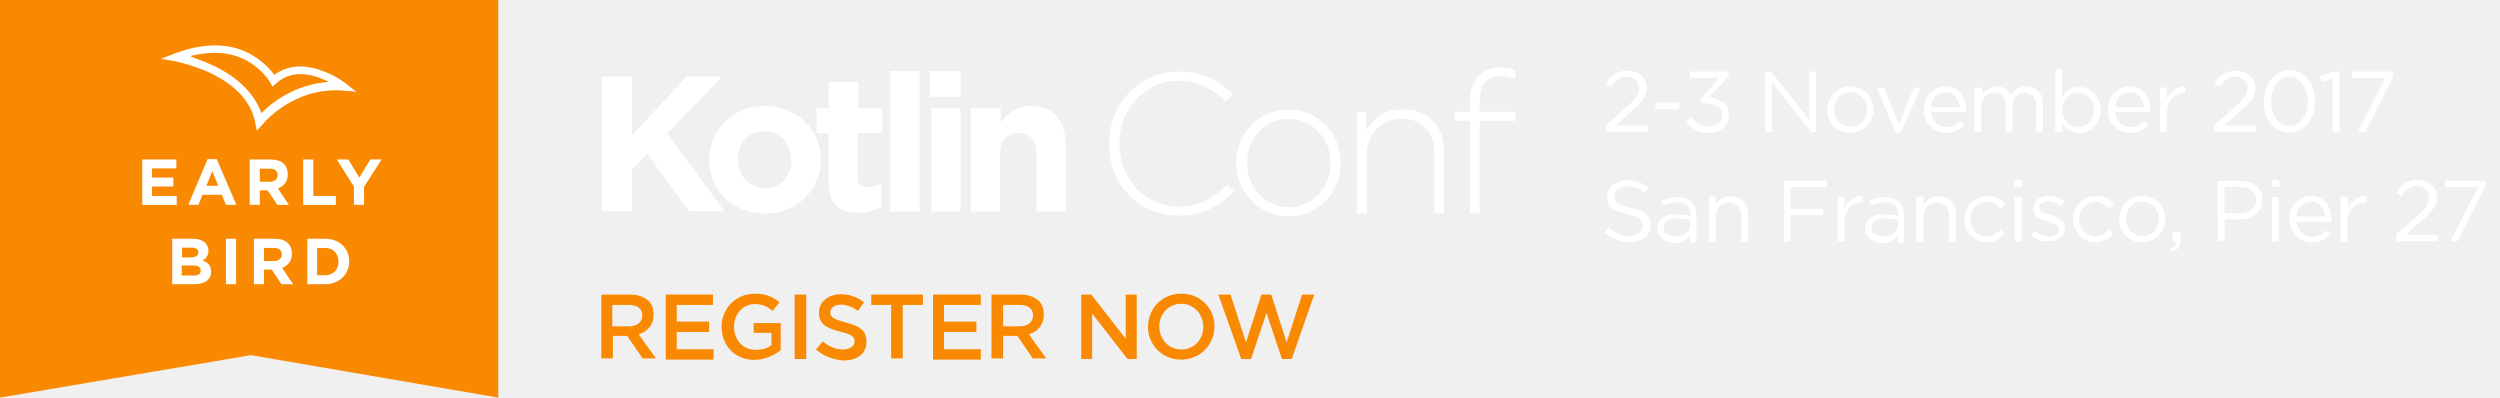
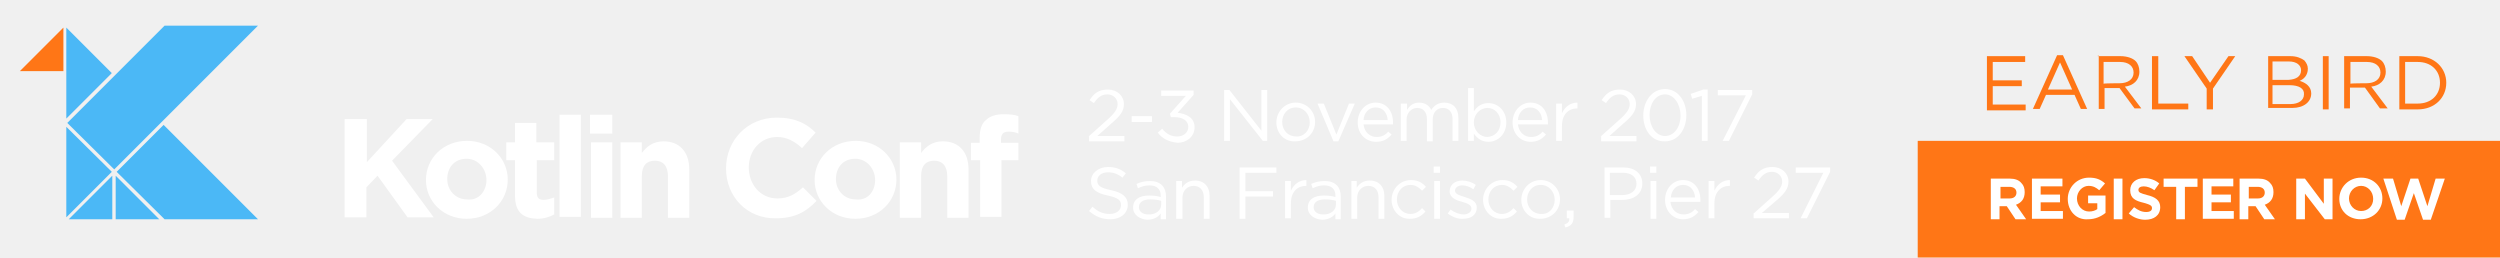
- <svg xmlns="http://www.w3.org/2000/svg" version="1.1" id="Layer_1" x="0px" y="0px" viewBox="0 229.4 841.9 133.9" enable-background="new 0 229.4 841.9 133.9" xml:space="preserve">
+ <svg xmlns="http://www.w3.org/2000/svg" version="1.1" id="Layer_1" x="0px" y="0px" viewBox="0 0 516.5 53.2" enable-background="new 0 0 516.5 53.2" xml:space="preserve">
  <g>
-     <polygon fill="#FFFFFF" points="202.7,255.2 212.8,255.2 212.8,275 231.2,255.2 243.2,255.2 224.6,274.4 244,300.5 232,300.5    218,281.2 212.8,286.6 212.8,300.5 202.7,300.5  " />
-     <path fill="#FFFFFF" d="M238.8,283.3L238.8,283.3c0-10.1,7.9-18.2,18.8-18.2c10.7,0,18.8,7.9,18.8,18v0.2c0,9.9-7.9,18-18.8,18   C246.7,301.3,238.8,293.4,238.8,283.3 M266.5,283.3L266.5,283.3c0-5.2-3.7-9.7-9.1-9.7c-5.6,0-8.9,4.3-8.9,9.5v0.2   c0,5,3.7,9.5,9.1,9.5C263.2,292.8,266.5,288.5,266.5,283.3" />
-     <path fill="#FFFFFF" d="M279.1,290.7v-16.5H275v-8.3h4.1v-8.9h9.9v8.9h8.1v8.3h-8.3v14.9c0,2.3,1,3.3,3.1,3.3   c1.7,0,3.5-0.4,4.8-1.2v7.9c-2.1,1.2-4.5,1.9-7.8,1.9C283.1,301.1,279.1,298.6,279.1,290.7" />
-     <rect x="299.8" y="253.3" fill="#FFFFFF" width="9.9" height="47.3" />
-     <path fill="#FFFFFF" d="M313.2,253.3h10.3v8.7h-10.3V253.3z M313.6,265.9h9.9v34.7h-9.9V265.9z" />
-     <path fill="#FFFFFF" d="M327.1,265.9h9.9v4.8c2.3-2.9,5.2-5.6,10.1-5.6c7.4,0,11.8,4.8,11.8,13v22.5H349v-19.4c0-4.7-2.1-7-6-7   c-3.7,0-6.2,2.3-6.2,7v19.4h-9.9v-34.7H327.1z" />
+     <path fill="#FF7616" d="M410.4,11.6h8v1.2h-6.7v3.8h6v1.2h-6v3.8h6.8v1.2h-8V11.6H410.4z" />
+     <path fill="#FF7616" d="M425,11.4h1.2l5,11.1h-1.3l-1.3-2.9h-5.9l-1.3,2.9H420L425,11.4z M428.1,18.5l-2.5-5.6l-2.5,5.6H428.1z" />
+     <path fill="#FF7616" d="M433.4,11.6h4.7c1.3,0,2.5,0.4,3.1,1c0.5,0.5,0.8,1.3,0.8,2.2l0,0c0,1.8-1.3,2.9-3,3.1l3.4,4.5h-1.4   l-3.1-4.2h-3.1v4.3h-1.2v-11H433.4z M437.9,17.2c1.7,0,2.9-0.8,2.9-2.2l0,0c0-1.3-1-2.2-2.8-2.2h-3.4v4.5   C434.7,17.2,437.9,17.2,437.9,17.2z" />
+     <path fill="#FF7616" d="M444.7,11.6h1.2v9.8h6.2v1.2h-7.5v-11H444.7z" />
+     <path fill="#FF7616" d="M455.9,18.3l-4.6-6.7h1.6l3.7,5.5l3.8-5.5h1.4l-4.6,6.7v4.3h-1.3V18.3z" />
+     <path fill="#FF7616" d="M468.5,11.6h4.7c1.3,0,2.2,0.4,2.9,0.9c0.4,0.5,0.7,1,0.7,1.7l0,0c0,1.4-0.9,2.2-1.7,2.5   c1.3,0.4,2.4,1.2,2.4,2.6l0,0c0,1.8-1.6,3-3.9,3h-5V11.6z M475.4,14.5c0-1-0.9-1.8-2.5-1.8h-3.4v3.8h3.3   C474.4,16.4,475.4,15.8,475.4,14.5L475.4,14.5z M473,17.6h-3.5v3.9h3.7c1.7,0,2.8-0.8,2.8-2l0,0C476.1,18.3,475,17.6,473,17.6z" />
+     <path fill="#FF7616" d="M479.9,11.6h1.2v11h-1.2V11.6z" />
+     <path fill="#FF7616" d="M484.3,11.6h4.7c1.3,0,2.5,0.4,3.1,1c0.5,0.5,0.8,1.3,0.8,2.2l0,0c0,1.8-1.3,2.9-3,3.1l3.4,4.5h-1.6   l-3.1-4.3h-3.1v4.3h-1.2V11.6L484.3,11.6z M488.9,17.2c1.7,0,2.9-0.8,2.9-2.2l0,0c0-1.3-1-2.2-2.8-2.2h-3.4v4.5   C485.6,17.2,488.9,17.2,488.9,17.2z" />
+     <path fill="#FF7616" d="M495.7,11.6h3.8c3.4,0,5.9,2.4,5.9,5.5l0,0c0,3.1-2.4,5.5-5.9,5.5h-3.8V11.6z M496.9,12.8v8.6h2.6   c2.8,0,4.6-1.8,4.6-4.3l0,0c0-2.5-1.8-4.3-4.6-4.3C499.5,12.8,496.9,12.8,496.9,12.8z" />
+   </g>
+   <g>
    <g>
-       <path fill="#FFFFFF" d="M373.5,277.9L373.5,277.9c0-13.4,9.9-24.4,23.5-24.4c8.3,0,13.4,3.1,18.2,7.6l-2.5,2.5    c-4.1-3.9-8.7-7-15.9-7c-11.2,0-19.8,9.3-19.8,21.1v0.2c0,11.8,8.7,21.1,20,21.1c6.8,0,11.4-2.7,16.3-7.4l2.3,2.3    c-5,4.8-10.3,8.1-18.6,8.1C383.3,302.1,373.5,291.4,373.5,277.9z" />
-       <path fill="#FFFFFF" d="M416.3,284.3L416.3,284.3c0-9.7,7.4-18,17.6-18c10.1,0,17.6,8.1,17.6,17.8v0.2c0,9.7-7.4,18-17.6,18    C423.9,302.1,416.3,294,416.3,284.3z M448.1,284.3L448.1,284.3c0-8.3-6.2-14.9-14.1-14.9c-8.1,0-14,6.6-14,14.7v0.2    c0,8.3,6.2,14.9,14.1,14.9C442.3,299,448.1,292.4,448.1,284.3z" />
-       <path fill="#FFFFFF" d="M456.8,267h3.3v6.4c2.3-4.1,6.2-7.2,12.4-7.2c8.7,0,13.8,6,13.8,14.1v20.9H483V281c0-7-3.9-11.6-10.9-11.6    c-6.8,0-11.8,5-11.8,12.2v19.8H457V267H456.8z" />
-       <path fill="#FFFFFF" d="M495,270.1h-5V267h5v-3.3c0-3.9,1.2-7,3.1-8.9c1.7-1.7,4.3-2.7,7.2-2.7c2.1,0,3.5,0.2,5,0.8v3.1    c-1.9-0.6-3.3-1-5-1c-4.7,0-7,2.9-7,8.7v3.3h12v3.1h-12v31.2H495L495,270.1L495,270.1z" />
+       <path fill="#FFFFFF" d="M71.3,24.6h4.5v8.9l8.2-8.9h5.4l-8.4,8.6l8.6,11.7h-5.4L78,36.3l-2.3,2.4v6.2h-4.5V24.6H71.3z" />
+       <path fill="#FFFFFF" d="M88,37.2L88,37.2c0-4.5,3.6-8.1,8.5-8.1c4.8,0,8.4,3.6,8.4,8l0,0c0,4.5-3.6,8.1-8.5,8.1    C91.6,45.2,88,41.6,88,37.2z M100.5,37.2L100.5,37.2c0-2.3-1.7-4.4-4.1-4.4c-2.6,0-4,1.9-4,4.2l0,0c0,2.3,1.7,4.2,4.1,4.2    C98.9,41.5,100.5,39.5,100.5,37.2z" />
+       <path fill="#FFFFFF" d="M106.4,40.4v-7.3h-1.8v-3.7h1.8v-4h4.4v4h3.7v3.7h-3.6v6.7c0,1,0.4,1.5,1.4,1.5c0.8,0,1.5-0.3,2.2-0.5v3.5    c-0.9,0.5-2.1,0.9-3.5,0.9C108.2,45.1,106.4,44,106.4,40.4z" />
+       <path fill="#FFFFFF" d="M115.6,23.7h4.4v21.1h-4.4V23.7z" />
+       <path fill="#FFFFFF" d="M121.9,23.7h4.6v3.9h-4.6V23.7z M122.1,29.4h4.4v15.6h-4.4V29.4z" />
+       <path fill="#FFFFFF" d="M128.2,29.4h4.4v2.2c1-1.3,2.3-2.4,4.5-2.4c3.3,0,5.3,2.2,5.3,5.8v10H138v-8.6c0-2.1-1-3.2-2.7-3.2    s-2.7,1-2.7,3.2v8.6h-4.4V29.4z" />
+       <path fill="#FFFFFF" d="M150,34.8L150,34.8c0-5.8,4.4-10.5,10.5-10.5c3.9,0,6.2,1.3,8,3.1l-2.8,3.2c-1.5-1.4-3.2-2.3-5.1-2.3    c-3.5,0-5.9,2.8-5.9,6.3l0,0c0,3.5,2.4,6.4,5.9,6.4c2.3,0,3.7-0.9,5.3-2.3l2.8,2.8c-2.1,2.2-4.4,3.6-8.4,3.6    C154.3,45.2,150,40.6,150,34.8z" />
+       <path fill="#FFFFFF" d="M168.3,37.2L168.3,37.2c0-4.5,3.6-8.1,8.5-8.1c4.8,0,8.4,3.6,8.4,8l0,0c0,4.5-3.6,8.1-8.5,8.1    C171.9,45.2,168.3,41.6,168.3,37.2z M180.8,37.2L180.8,37.2c0-2.3-1.7-4.4-4.1-4.4c-2.6,0-4,1.9-4,4.2l0,0c0,2.3,1.7,4.2,4.1,4.2    C179.3,41.5,180.8,39.5,180.8,37.2z" />
+       <path fill="#FFFFFF" d="M185.9,29.4h4.4v2.2c1-1.3,2.3-2.4,4.5-2.4c3.3,0,5.3,2.2,5.3,5.8v10h-4.4v-8.6c0-2.1-1-3.2-2.7-3.2    c-1.7,0-2.7,1-2.7,3.2v8.6h-4.4V29.4z" />
+       <path fill="#FFFFFF" d="M202.5,33.1h-1.9v-3.6h1.8v-1c0-1.7,0.4-3,1.3-3.7c0.8-0.8,2.1-1.2,3.6-1.2c1.4,0,2.3,0.1,3.1,0.4v3.6    c-0.6-0.3-1.3-0.4-2.1-0.4c-1,0-1.5,0.5-1.5,1.7v0.6h3.6v3.6h-3.5v11.7h-4.4V33.1z" />
    </g>
  </g>
  <g>
-     <path fill="#FFFFFF" d="M540.3,272.1l7.4-6.6c3.1-2.7,4.3-4.5,4.3-6.4c0-2.3-1.9-3.9-4.1-3.9c-2.3,0-3.9,1.2-5.4,3.5l-1.7-1.2   c1.7-2.7,3.7-4.3,7.4-4.3s6.4,2.5,6.4,5.8l0,0c0,2.9-1.6,4.8-5.2,7.9l-5.4,4.8h10.9v2.1h-14.1v-1.9H540.3z" />
-     <path fill="#FFFFFF" d="M557.4,263.9h8.1v2.3h-8.1V263.9z" />
-     <path fill="#FFFFFF" d="M567.8,270.5l1.7-1.6c1.6,1.9,3.5,3.1,6,3.1c2.5,0,4.5-1.6,4.5-3.9l0,0c0-2.5-2.3-3.9-5.6-3.9h-1.4   l-0.4-1.4l6.4-7.2h-9.9v-2.1h13v1.7l-6.6,7c3.5,0.4,6.8,1.9,6.8,5.8l0,0c0,3.7-3.1,6.2-6.8,6.2   C572.1,274.2,569.6,272.6,567.8,270.5z" />
-     <path fill="#FFFFFF" d="M594.4,253.5h2.1l12.8,16.3v-16.3h2.3v20.3h-1.7l-13.2-16.7v16.7h-2.3L594.4,253.5L594.4,253.5z" />
-     <path fill="#FFFFFF" d="M615.3,266.4L615.3,266.4c0-4.3,3.3-7.9,7.8-7.9c4.5,0,7.8,3.5,7.8,7.8l0,0c0,4.3-3.3,7.8-7.9,7.8   C618.6,274.2,615.3,270.7,615.3,266.4z M628.7,266.4L628.7,266.4c0-3.3-2.3-6-5.6-6s-5.4,2.7-5.4,5.8l0,0c0,3.3,2.3,5.8,5.6,5.8   C626.4,272.3,628.7,269.5,628.7,266.4z" />
-     <path fill="#FFFFFF" d="M632,258.9h2.5l5,12.4l5-12.4h2.3l-6.6,15.1h-1.9L632,258.9z" />
-     <path fill="#FFFFFF" d="M647.9,266.4L647.9,266.4c0-4.5,3.1-7.9,7.2-7.9c4.5,0,7,3.5,7,7.9c0,0.4,0,0.4,0,0.8h-11.8   c0.4,3.3,2.7,5,5.2,5c2.1,0,3.5-0.8,4.7-2.1l1.4,1.2c-1.6,1.7-3.3,2.9-6.2,2.9C651.4,274.2,647.9,271.1,647.9,266.4z M659.9,265.5   c-0.2-2.7-1.7-5-4.8-5c-2.7,0-4.7,2.1-4.8,5H659.9z" />
-     <path fill="#FFFFFF" d="M665.3,258.9h2.3v2.5c1-1.6,2.3-2.9,4.8-2.9c2.5,0,4.1,1.4,4.8,2.9c1.2-1.7,2.7-2.9,5.2-2.9   c3.5,0,5.6,2.3,5.6,6v9.3h-2.3v-8.7c0-2.9-1.6-4.5-3.9-4.5s-4.1,1.7-4.1,4.7v8.7h-2.3v-8.9c0-2.9-1.6-4.5-3.9-4.5s-4.3,1.9-4.3,4.7   v8.5h-2.3v-14.9H665.3z" />
-     <path fill="#FFFFFF" d="M694.4,270.9v2.9h-2.3v-21.1h2.3v9.3c1.2-1.7,2.9-3.3,5.8-3.3c3.7,0,7.2,2.9,7.2,7.8l0,0   c0,4.8-3.5,7.8-7.2,7.8C697.5,274.2,695.6,272.6,694.4,270.9z M705.1,266.4L705.1,266.4c0-3.7-2.5-5.8-5.2-5.8s-5.4,2.3-5.4,5.8   l0,0c0,3.5,2.7,5.8,5.4,5.8C702.7,272.3,705.1,270.1,705.1,266.4z" />
-     <path fill="#FFFFFF" d="M709.9,266.4L709.9,266.4c0-4.5,3.1-7.9,7.2-7.9c4.5,0,7,3.5,7,7.9c0,0.4,0,0.4,0,0.8h-11.8   c0.4,3.3,2.7,5,5.2,5c2.1,0,3.5-0.8,4.7-2.1l1.4,1.2c-1.6,1.7-3.3,2.9-6.2,2.9C713.2,274.2,709.9,271.1,709.9,266.4z M721.9,265.5   c-0.2-2.7-1.7-5-4.8-5c-2.7,0-4.7,2.1-4.8,5H721.9z" />
-     <path fill="#FFFFFF" d="M727.4,258.9h2.3v3.9c1.2-2.5,3.3-4.3,6.2-4.3v2.3h-0.2c-3.3,0-6,2.3-6,7v6h-2.3V258.9z" />
-     <path fill="#FFFFFF" d="M745.2,272.1l7.4-6.6c3.1-2.7,4.3-4.5,4.3-6.4c0-2.3-1.9-3.9-4.1-3.9c-2.3,0-3.9,1.2-5.4,3.5l-1.7-1.2   c1.7-2.7,3.7-4.3,7.4-4.3s6.4,2.5,6.4,5.8l0,0c0,2.9-1.6,4.8-5.2,7.9l-5.4,4.8h10.9v2.1h-14.1v-1.9H745.2z" />
-     <path fill="#FFFFFF" d="M762.4,263.7L762.4,263.7c0-5.8,3.5-10.7,8.7-10.7c5.2,0,8.5,4.8,8.5,10.5l0,0c0,5.6-3.3,10.5-8.5,10.5   C765.7,274.2,762.4,269.5,762.4,263.7z M777.2,263.7L777.2,263.7c0-4.5-2.5-8.5-6.2-8.5c-3.9,0-6.2,3.9-6.2,8.3l0,0   c0,4.5,2.5,8.3,6.2,8.3S777.2,268.2,777.2,263.7z" />
-     <path fill="#FFFFFF" d="M785.7,255.8l-3.9,1.2l-0.6-1.9l5-1.7h1.7v20.5h-2.3V255.8z" />
-     <path fill="#FFFFFF" d="M803.3,255.6h-11.2v-2.1h13.8v1.7l-9.3,18.6H794L803.3,255.6z" />
-     <path fill="#FFFFFF" d="M540.3,307.7l1.4-1.7c2.1,1.9,4.1,2.9,7,2.9c2.7,0,4.5-1.6,4.5-3.5l0,0c0-1.9-1-2.9-5.2-3.9   c-4.7-1-6.8-2.5-6.8-5.8l0,0c0-3.1,2.9-5.6,6.8-5.6c2.9,0,5,0.8,7.2,2.5l-1.4,1.7c-1.9-1.6-3.7-2.1-5.8-2.1c-2.7,0-4.3,1.6-4.3,3.3   l0,0c0,1.9,1,2.9,5.6,3.9c4.5,1,6.6,2.7,6.6,5.8l0,0c0,3.5-2.9,5.8-7,5.8C545.6,311,542.8,309.8,540.3,307.7z" />
-     <path fill="#FFFFFF" d="M558.2,306.4L558.2,306.4c0-3.3,2.5-4.8,6.4-4.8c1.9,0,3.3,0.2,4.7,0.6v-0.6c0-2.7-1.7-4.1-4.5-4.1   c-1.7,0-3.1,0.4-4.7,1.2l-0.6-1.7c1.7-0.8,3.3-1.2,5.4-1.2s3.7,0.6,4.8,1.7c1,1,1.6,2.5,1.6,4.5v9.1h-2.1v-2.3   c-1,1.4-2.7,2.5-5.4,2.5C560.9,311,558.2,309.5,558.2,306.4z M569.2,305.2v-1.6c-1.2-0.4-2.5-0.6-4.5-0.6c-2.9,0-4.5,1.2-4.5,3.1   l0,0c0,1.9,1.7,2.9,3.7,2.9C566.9,309.3,569.2,307.5,569.2,305.2z" />
-     <path fill="#FFFFFF" d="M575.4,295.7h2.3v2.7c1-1.6,2.5-2.9,5.2-2.9c3.7,0,5.8,2.5,5.8,6v9.3h-2.3v-8.7c0-2.7-1.6-4.5-4.1-4.5   c-2.5,0-4.5,1.9-4.5,4.7v8.5h-2.3v-15.1H575.4z" />
-     <path fill="#FFFFFF" d="M600.8,290.3h14.5v2.1h-12.4v7.4h11v2.1h-11v8.9h-2.1V290.3z" />
-     <path fill="#FFFFFF" d="M618.8,295.7h2.3v3.9c1.2-2.5,3.3-4.3,6.2-4.3v2.3h-0.2c-3.3,0-6,2.3-6,7v6h-2.3V295.7z" />
-     <path fill="#FFFFFF" d="M628.1,306.4L628.1,306.4c0-3.3,2.5-4.8,6.4-4.8c1.9,0,3.3,0.2,4.7,0.6v-0.6c0-2.7-1.7-4.1-4.5-4.1   c-1.7,0-3.1,0.4-4.7,1.2l-0.6-1.7c1.7-0.8,3.3-1.2,5.4-1.2c2.1,0,3.7,0.6,4.8,1.7c1,1,1.6,2.5,1.6,4.5v9.1h-2.1v-2.3   c-1,1.4-2.7,2.5-5.4,2.5C630.8,311,628.1,309.5,628.1,306.4z M639.2,305.2v-1.6c-1.2-0.4-2.5-0.6-4.5-0.6c-2.9,0-4.5,1.2-4.5,3.1   l0,0c0,1.9,1.7,2.9,3.7,2.9C636.8,309.3,639.2,307.5,639.2,305.2z" />
-     <path fill="#FFFFFF" d="M645.4,295.7h2.3v2.7c1-1.6,2.5-2.9,5.2-2.9c3.7,0,5.8,2.5,5.8,6v9.3h-2.3v-8.7c0-2.7-1.6-4.5-4.1-4.5   s-4.5,1.9-4.5,4.7v8.5h-2.5V295.7z" />
-     <path fill="#FFFFFF" d="M661.5,303.3L661.5,303.3c0-4.3,3.3-7.9,7.8-7.9c2.9,0,4.7,1.2,6,2.7l-1.6,1.6c-1.2-1.2-2.5-2.3-4.7-2.3   c-3.1,0-5.4,2.5-5.4,5.8l0,0c0,3.3,2.3,5.8,5.4,5.8c1.9,0,3.5-1,4.7-2.3l1.4,1.4c-1.6,1.7-3.3,2.9-6.2,2.9   C664.8,311,661.5,307.5,661.5,303.3z" />
-     <path fill="#FFFFFF" d="M678.3,289.9h2.5v2.5h-2.5V289.9z M678.5,295.7h2.3v15.1h-2.3V295.7z" />
-     <path fill="#FFFFFF" d="M683.9,308.7l1.2-1.6c1.6,1.2,3.5,1.9,5.2,1.9c1.7,0,3.1-1,3.1-2.3l0,0c0-1.6-1.7-2.1-3.7-2.7   c-2.3-0.6-5-1.6-5-4.3l0,0c0-2.5,2.1-4.3,5-4.3c1.7,0,3.9,0.6,5.4,1.7l-1,1.7c-1.4-1-2.9-1.6-4.5-1.6c-1.7,0-2.9,1-2.9,2.1l0,0   c0,1.4,1.9,1.9,3.9,2.5c2.3,0.8,4.8,1.6,4.8,4.3l0,0c0,2.9-2.3,4.5-5.4,4.5C688,311,685.7,310,683.9,308.7z" />
-     <path fill="#FFFFFF" d="M698.1,303.3L698.1,303.3c0-4.3,3.3-7.9,7.8-7.9c2.9,0,4.7,1.2,6,2.7l-1.6,1.6c-1.2-1.2-2.5-2.3-4.7-2.3   c-3.1,0-5.4,2.5-5.4,5.8l0,0c0,3.3,2.3,5.8,5.4,5.8c1.9,0,3.5-1,4.7-2.3l1.4,1.4c-1.6,1.7-3.3,2.9-6.2,2.9   C701.4,311,698.1,307.5,698.1,303.3z" />
-     <path fill="#FFFFFF" d="M713.6,303.3L713.6,303.3c0-4.3,3.3-7.9,7.8-7.9c4.5,0,7.8,3.5,7.8,7.8l0,0c0,4.3-3.3,7.8-7.9,7.8   C716.9,311,713.6,307.5,713.6,303.3z M727,303.3L727,303.3c0-3.3-2.3-6-5.6-6c-3.3,0-5.4,2.7-5.4,5.8l0,0c0,3.3,2.3,5.8,5.6,5.8   C724.6,309.1,727,306.4,727,303.3z" />
-     <path fill="#FFFFFF" d="M730.8,313.1c1.6-0.6,2.1-1.4,1.9-2.5h-1v-3.1h2.7v2.7c0,2.3-1,3.5-3.3,4.1L730.8,313.1z" />
-     <path fill="#FFFFFF" d="M746.7,290.3h7.6c4.7,0,7.6,2.5,7.6,6.4l0,0c0,4.5-3.7,6.6-7.9,6.6h-4.8v7.2h-2.3L746.7,290.3L746.7,290.3z    M754.1,301.3c3.3,0,5.6-1.7,5.6-4.5l0,0c0-2.9-2.1-4.5-5.4-4.5h-5.2v8.9H754.1z" />
-     <path fill="#FFFFFF" d="M765.1,289.9h2.5v2.5h-2.5V289.9z M765.1,295.7h2.3v15.1h-2.3V295.7z" />
-     <path fill="#FFFFFF" d="M771,303.3L771,303.3c0-4.5,3.1-7.9,7.2-7.9c4.5,0,7,3.5,7,7.9c0,0.4,0,0.4,0,0.8h-11.8   c0.4,3.3,2.7,5,5.2,5c2.1,0,3.5-0.8,4.7-2.1l1.4,1.2c-1.6,1.7-3.3,2.9-6.2,2.9C774.4,311,771,307.9,771,303.3z M783,302.3   c-0.2-2.7-1.7-5-4.8-5c-2.7,0-4.7,2.1-4.8,5H783z" />
-     <path fill="#FFFFFF" d="M788.4,295.7h2.3v3.9c1.2-2.5,3.3-4.3,6.2-4.3v2.3h-0.4c-3.3,0-6,2.3-6,7v6h-2.3v-14.9H788.4z" />
-     <path fill="#FFFFFF" d="M806.4,308.9l7.4-6.6c3.1-2.7,4.3-4.5,4.3-6.4c0-2.3-1.9-3.9-4.1-3.9c-2.3,0-3.9,1.2-5.4,3.5l-1.7-1.2   c1.7-2.7,3.7-4.3,7.4-4.3c3.7,0,6.4,2.5,6.4,5.8l0,0c0,2.9-1.6,4.8-5.2,7.9l-5.4,4.8h10.9v2.1h-14.1v-1.9H806.4z" />
-     <path fill="#FFFFFF" d="M834.5,292.4h-11.2v-2.1H837v1.7l-9.3,18.6h-2.5L834.5,292.4z" />
+     <polygon fill="#4BB8F6" points="13.7,5.7 13.7,24.5 23.1,15.1  " />
+     <polygon fill="#FF7616" points="13.1,14.7 13.1,5.7 4.1,14.7  " />
+     <polygon fill="#4BB8F6" points="23.2,45.3 23.2,36.3 14.2,45.3  " />
+     <polygon fill="#4BB8F6" points="23.6,35 53.3,5.3 43.5,5.3 34,5.3 13.9,25.4  " />
+     <polygon fill="#4BB8F6" points="23.9,45.3 32.9,45.3 23.9,36.3  " />
+     <polygon fill="#4BB8F6" points="33.8,25.8 24.1,35.5 34,45.3 53.3,45.3  " />
+     <polygon fill="#4BB8F6" points="13.7,44.9 23.1,35.5 13.7,26.2  " />
+   </g>
+   <rect x="396.2" y="29.1" fill="#FF7616" width="120.3" height="24.1" />
+   <g>
+     <path fill="#FFFFFF" d="M411.4,36.9h3.8c1.1,0,1.9,0.3,2.4,0.9c0.5,0.5,0.7,1.1,0.7,1.9v0c0,1.4-0.7,2.2-1.8,2.6l2.1,3h-2.2   l-1.8-2.7h-1.5v2.7h-1.8V36.9z M415.2,41c0.9,0,1.4-0.5,1.4-1.2v0c0-0.8-0.6-1.2-1.5-1.2h-1.8V41H415.2z" />
+     <path fill="#FFFFFF" d="M419.8,36.9h6.3v1.6h-4.5v1.7h4v1.6h-4v1.8h4.6v1.6h-6.4V36.9z" />
+     <path fill="#FFFFFF" d="M427.2,41.1L427.2,41.1c0-2.4,1.9-4.4,4.4-4.4c1.5,0,2.4,0.4,3.3,1.2l-1.2,1.4c-0.6-0.5-1.2-0.9-2.2-0.9   c-1.3,0-2.4,1.2-2.4,2.6v0c0,1.5,1.1,2.7,2.5,2.7c0.7,0,1.3-0.2,1.7-0.5v-1.2h-1.9v-1.6h3.6v3.6c-0.9,0.7-2.1,1.3-3.6,1.3   C429,45.5,427.2,43.6,427.2,41.1z" />
+     <path fill="#FFFFFF" d="M436.7,36.9h1.8v8.4h-1.8V36.9z" />
+     <path fill="#FFFFFF" d="M439.8,44.1l1.1-1.3c0.8,0.6,1.5,1,2.5,1c0.8,0,1.2-0.3,1.2-0.8v0c0-0.5-0.3-0.7-1.7-1.1   c-1.7-0.4-2.8-0.9-2.8-2.6v0c0-1.5,1.2-2.5,2.9-2.5c1.2,0,2.3,0.4,3.1,1.1l-1,1.4c-0.7-0.5-1.5-0.8-2.2-0.8c-0.7,0-1.1,0.3-1.1,0.7   v0c0,0.6,0.4,0.7,1.8,1.1c1.7,0.4,2.7,1.1,2.7,2.5v0c0,1.7-1.3,2.6-3.1,2.6C442.1,45.4,440.8,45,439.8,44.1z" />
+     <path fill="#FFFFFF" d="M449.5,38.6H447v-1.7h7v1.7h-2.6v6.7h-1.8V38.6z" />
+     <path fill="#FFFFFF" d="M455.1,36.9h6.3v1.6h-4.5v1.7h4v1.6h-4v1.8h4.6v1.6h-6.4V36.9z" />
+     <path fill="#FFFFFF" d="M462.8,36.9h3.8c1.1,0,1.9,0.3,2.4,0.9c0.5,0.5,0.7,1.1,0.7,1.9v0c0,1.4-0.7,2.2-1.8,2.6l2.1,3h-2.2   l-1.8-2.7h-1.5v2.7h-1.8V36.9z M466.5,41c0.9,0,1.4-0.5,1.4-1.2v0c0-0.8-0.6-1.2-1.5-1.2h-1.8V41H466.5z" />
+     <path fill="#FFFFFF" d="M474.5,36.9h1.7l3.9,5.2v-5.2h1.8v8.4h-1.6l-4.1-5.3v5.3h-1.8V36.9z" />
+     <path fill="#FFFFFF" d="M483.3,41.1L483.3,41.1c0-2.4,1.9-4.4,4.5-4.4s4.4,1.9,4.4,4.3v0c0,2.4-1.9,4.3-4.5,4.3   S483.3,43.5,483.3,41.1z M490.3,41.1L490.3,41.1c0-1.5-1.1-2.7-2.5-2.7s-2.5,1.2-2.5,2.6v0c0,1.4,1.1,2.6,2.5,2.6   S490.3,42.6,490.3,41.1z" />
+     <path fill="#FFFFFF" d="M492.4,36.9h2l1.7,5.7l1.9-5.7h1.6l1.9,5.7l1.7-5.7h1.9l-2.9,8.5h-1.6l-1.9-5.5l-1.9,5.5h-1.6L492.4,36.9z" />
  </g>
  <g>
-     <path fill="#FA8902" d="M202.5,328.6h9.7c2.7,0,4.8,0.8,6.2,2.1c1.2,1.2,1.7,2.7,1.7,4.7l0,0c0,3.5-2.1,5.6-5,6.6l5.8,8.1h-4.5   l-5.2-7.6h-4.8v7.6h-3.9V328.6z M211.8,339.3c2.7,0,4.5-1.4,4.5-3.7l0,0c0-2.3-1.7-3.5-4.5-3.5h-5.6v7.2H211.8z" />
-     <path fill="#FA8902" d="M224,328.6h16.1v3.5h-12.2v5.6h10.9v3.5h-10.9v5.8h12.4v3.5h-16.1v-21.9H224z" />
-     <path fill="#FA8902" d="M243,339.5L243,339.5c0-6.2,4.7-11.2,11.2-11.2c3.7,0,6,1,8.3,2.9l-2.3,2.9c-1.7-1.4-3.3-2.3-6-2.3   c-4.1,0-7,3.5-7,7.6l0,0c0,4.5,2.9,7.8,7.4,7.8c2.1,0,3.9-0.6,5.2-1.6v-4.1h-6v-3.3h9.1v9.1c-2.1,1.7-5.2,3.3-9.1,3.3   C247.5,350.5,243,345.7,243,339.5z" />
-     <path fill="#FA8902" d="M267.6,328.6h3.9v21.7h-3.9V328.6z" />
-     <path fill="#FA8902" d="M274.8,347.1l2.3-2.7c2.1,1.7,4.3,2.7,6.8,2.7c2.3,0,3.9-1.2,3.9-2.7l0,0c0-1.6-0.8-2.3-4.8-3.3   c-4.7-1.2-7.2-2.5-7.2-6.4l0,0c0-3.7,3.1-6.2,7.4-6.2c3.1,0,5.6,1,7.8,2.7l-2.1,2.9c-1.9-1.4-3.9-2.1-5.8-2.1   c-2.1,0-3.5,1.2-3.5,2.5l0,0c0,1.7,1,2.3,5.2,3.5c4.7,1.2,7,2.7,7,6.4l0,0c0,4.1-3.1,6.4-7.8,6.4   C280.6,350.5,277.5,349.4,274.8,347.1z" />
-     <path fill="#FA8902" d="M300.2,332.1h-6.8v-3.5h17.4v3.5h-6.8v18h-3.9V332.1z" />
-     <path fill="#FA8902" d="M314.2,328.6h16.1v3.5h-12.4v5.6h10.9v3.5h-10.9v5.8h12.4v3.5h-16.1L314.2,328.6L314.2,328.6z" />
-     <path fill="#FA8902" d="M333.9,328.6h9.7c2.7,0,4.8,0.8,6.2,2.1c1.2,1.2,1.7,2.7,1.7,4.7l0,0c0,3.5-2.1,5.6-5,6.6l5.8,8.1h-4.5   l-5.2-7.6h-4.8v7.6h-3.9L333.9,328.6L333.9,328.6z M343.4,339.3c2.7,0,4.5-1.4,4.5-3.7l0,0c0-2.3-1.7-3.5-4.5-3.5h-5.6v7.2H343.4z" />
-     <path fill="#FA8902" d="M364,328.6h3.5l11.6,14.9v-14.9h3.7v21.7h-3.1L367.8,335v15.3h-3.7v-21.7H364z" />
-     <path fill="#FA8902" d="M386.6,339.5L386.6,339.5c0-6.2,4.7-11.2,11.2-11.2c6.6,0,11.2,5,11.2,11l0,0c0,6-4.7,11.2-11.2,11.2   C391.3,350.5,386.6,345.5,386.6,339.5z M405.2,339.5L405.2,339.5c0-4.3-3.1-7.8-7.4-7.8c-4.3,0-7.4,3.5-7.4,7.6l0,0   c0,4.3,3.1,7.8,7.4,7.8C402.1,347.1,405.2,343.8,405.2,339.5z" />
-     <path fill="#FA8902" d="M410.3,328.6h4.1l5.2,16.1l5.2-16.1h3.3l5.2,16.1l5.2-16.1h4.1l-7.6,21.7h-3.3l-5.2-15.5l-5.2,15.5H418   L410.3,328.6z" />
-   </g>
-   <polygon fill="#FA8902" points="0,229.4 0,363.3 84.5,349 167.8,363.3 167.8,229.4 " />
-   <g>
-     <g>
-       <path fill="#FFFFFF" d="M47.9,283.1h11.5v3h-8.2v3.1h7.2v3h-7.2v3.2h8.3v3H47.9V283.1z" />
-       <path fill="#FFFFFF" d="M69.9,283H73l6.6,15.4h-3.5l-1.4-3.4h-6.5l-1.4,3.4h-3.4L69.9,283z M73.5,292l-2-5l-2,5H73.5z" />
-       <path fill="#FFFFFF" d="M84.1,283.1h7c2,0,3.5,0.5,4.5,1.5c0.9,0.9,1.3,2.1,1.3,3.5v0c0,2.5-1.3,4-3.3,4.8l3.7,5.5h-3.9l-3.3-4.9    h-2.6v4.9h-3.4L84.1,283.1L84.1,283.1z M90.9,290.6c1.6,0,2.6-0.9,2.6-2.2v0c0-1.4-1-2.2-2.6-2.2h-3.4v4.4H90.9z" />
-       <path fill="#FFFFFF" d="M102.1,283.1h3.4v12.3h7.6v3h-11V283.1z" />
-       <path fill="#FFFFFF" d="M119.3,292.4l-5.9-9.3h3.9l3.7,6.1l3.7-6.1h3.8l-5.9,9.2v6.1h-3.4V292.4z" />
-     </g>
-     <g>
-       <path fill="#FFFFFF" d="M58,309.8h7.1c1.7,0,3.1,0.5,4,1.4c0.7,0.7,1.1,1.5,1.1,2.6v0c0,1.7-0.9,2.7-2,3.3    c1.8,0.7,2.9,1.7,2.9,3.8v0c0,2.8-2.3,4.2-5.7,4.2H58L58,309.8L58,309.8z M66.8,314.4c0-1-0.8-1.6-2.2-1.6h-3.3v3.3h3.1    C65.8,316,66.8,315.6,66.8,314.4L66.8,314.4L66.8,314.4z M65.1,318.8h-3.9v3.4h4c1.5,0,2.4-0.5,2.4-1.7v0    C67.6,319.5,66.9,318.8,65.1,318.8z" />
-       <path fill="#FFFFFF" d="M76.1,309.8h3.4v15.3h-3.4V309.8L76.1,309.8z" />
-       <path fill="#FFFFFF" d="M85.5,309.8h7c2,0,3.5,0.5,4.5,1.5c0.9,0.9,1.3,2.1,1.3,3.5v0c0,2.5-1.3,4-3.3,4.8l3.7,5.5h-3.9l-3.3-4.9    h-2.6v4.9h-3.4L85.5,309.8L85.5,309.8z M92.3,317.3c1.6,0,2.6-0.9,2.6-2.2v0c0-1.4-1-2.2-2.6-2.2h-3.4v4.4H92.3z" />
-       <path fill="#FFFFFF" d="M103.5,309.8h6c4.8,0,8.1,3.3,8.1,7.6v0c0,4.3-3.3,7.7-8.1,7.7h-6V309.8z M106.8,312.9v9.2h2.6    c2.7,0,4.6-1.8,4.6-4.6v0c0-2.7-1.8-4.6-4.6-4.6L106.8,312.9L106.8,312.9z" />
-     </g>
-     <path fill="#FFFFFF" d="M86.5,273.4l-0.6-2.9c-2.2-11-13.7-16.4-20.3-18.6c-3.8-1.3-6.7-1.9-6.7-1.9l-4.7-0.8l4.4-1.7   c8.2-3.1,15.6-3.7,22.1-1.5c6.3,2.2,10,6.4,11.7,8.6c4.2-3.1,9.6-3.7,15.7-1.5c4.7,1.6,8.2,4.2,8.3,4.4l3.6,2.8l-4.4-0.4   c-17-1.3-27,11.2-27.1,11.3L86.5,273.4z M66.5,249.3c6.6,2.3,17.8,7.6,21.5,18.2c3.3-3.3,11.2-9.8,22.8-10.5   c-1.1-0.5-2.2-1-3.5-1.5c-5.7-2-10.6-1.4-14.3,2l-1.2,1.1l-0.9-1.6c0,0-3.5-6-11-8.6c-4.7-1.6-10-1.6-15.9-0.1   C64.8,248.7,65.7,249,66.5,249.3z" />
+     <path fill="#FFFFFF" d="M224.9,28.2l3.8-3.4c1.6-1.4,2.2-2.3,2.2-3.3c0-1.2-1-2-2.1-2c-1.2,0-2,0.6-2.8,1.8l-0.9-0.6   c0.9-1.4,1.9-2.2,3.8-2.2c1.9,0,3.3,1.3,3.3,3v0c0,1.5-0.8,2.5-2.7,4.1l-2.8,2.5h5.6v1.1h-7.3V28.2z" />
+     <path fill="#FFFFFF" d="M233.8,24h4.2v1.2h-4.2V24z" />
+     <path fill="#FFFFFF" d="M239.2,27.4l0.9-0.8c0.8,1,1.8,1.6,3.1,1.6c1.3,0,2.3-0.8,2.3-2v0c0-1.3-1.2-2-2.9-2h-0.7l-0.2-0.7l3.3-3.7   h-5.1v-1.1h6.7v0.9l-3.3,3.7c1.8,0.2,3.5,1,3.5,3v0c0,1.9-1.6,3.2-3.5,3.2C241.3,29.3,240,28.5,239.2,27.4z" />
+     <path fill="#FFFFFF" d="M252.9,18.6h1.1l6.6,8.4v-8.4h1.2v10.5h-0.9l-6.8-8.6v8.6h-1.2V18.6z" />
+     <path fill="#FFFFFF" d="M263.7,25.3L263.7,25.3c0-2.2,1.7-4.1,4-4.1c2.3,0,4,1.8,4,4v0c0,2.2-1.7,4-4.1,4   C265.3,29.3,263.7,27.5,263.7,25.3z M270.6,25.3L270.6,25.3c0-1.7-1.2-3.1-2.9-3.1c-1.7,0-2.8,1.4-2.8,3v0c0,1.7,1.2,3,2.9,3   C269.4,28.3,270.6,26.9,270.6,25.3z" />
+     <path fill="#FFFFFF" d="M272.2,21.4h1.3l2.6,6.4l2.6-6.4h1.2l-3.4,7.8h-1L272.2,21.4z" />
+     <path fill="#FFFFFF" d="M280.5,25.3L280.5,25.3c0-2.3,1.6-4.1,3.7-4.1c2.3,0,3.6,1.8,3.6,4.1c0,0.2,0,0.2,0,0.4h-6.1   c0.2,1.7,1.4,2.6,2.7,2.6c1.1,0,1.8-0.4,2.4-1.1l0.7,0.6c-0.8,0.9-1.7,1.5-3.2,1.5C282.2,29.3,280.5,27.7,280.5,25.3z M286.7,24.8   c-0.1-1.4-0.9-2.6-2.5-2.6c-1.4,0-2.4,1.1-2.5,2.6H286.7z" />
+     <path fill="#FFFFFF" d="M289.5,21.4h1.2v1.3c0.5-0.8,1.2-1.5,2.5-1.5c1.3,0,2.1,0.7,2.5,1.5c0.6-0.9,1.4-1.5,2.7-1.5   c1.8,0,2.9,1.2,2.9,3.1v4.8h-1.2v-4.5c0-1.5-0.8-2.3-2-2.3c-1.2,0-2.1,0.9-2.1,2.4v4.5h-1.2v-4.6c0-1.5-0.8-2.3-2-2.3   s-2.2,1-2.2,2.4v4.4h-1.2V21.4z" />
+     <path fill="#FFFFFF" d="M304.5,27.6v1.5h-1.2V18.2h1.2v4.8c0.6-0.9,1.5-1.7,3-1.7c1.9,0,3.7,1.5,3.7,4v0c0,2.5-1.8,4-3.7,4   C306.1,29.3,305.1,28.5,304.5,27.6z M310,25.3L310,25.3c0-1.9-1.3-3-2.7-3c-1.4,0-2.8,1.2-2.8,3v0c0,1.8,1.4,3,2.8,3   C308.8,28.2,310,27.1,310,25.3z" />
+     <path fill="#FFFFFF" d="M312.5,25.3L312.5,25.3c0-2.3,1.6-4.1,3.7-4.1c2.3,0,3.6,1.8,3.6,4.1c0,0.2,0,0.2,0,0.4h-6.2   c0.2,1.7,1.4,2.6,2.7,2.6c1.1,0,1.8-0.4,2.4-1.1l0.7,0.6c-0.8,0.9-1.7,1.5-3.2,1.5C314.2,29.3,312.5,27.7,312.5,25.3z M318.6,24.8   c-0.1-1.4-0.9-2.6-2.5-2.6c-1.4,0-2.4,1.1-2.5,2.6H318.6z" />
+     <path fill="#FFFFFF" d="M321.5,21.4h1.2v2c0.6-1.3,1.7-2.2,3.2-2.2v1.2h-0.1c-1.7,0-3.1,1.2-3.1,3.6v3.1h-1.2V21.4z" />
+     <path fill="#FFFFFF" d="M330.7,28.2l3.8-3.4c1.6-1.4,2.2-2.3,2.2-3.3c0-1.2-1-2-2.1-2c-1.2,0-2,0.6-2.8,1.8l-0.9-0.6   c0.9-1.4,1.9-2.2,3.8-2.2c1.9,0,3.3,1.3,3.3,3v0c0,1.5-0.8,2.5-2.7,4.1l-2.8,2.5h5.6v1.1h-7.3V28.2z" />
+     <path fill="#FFFFFF" d="M339.5,23.9L339.5,23.9c0-3,1.8-5.5,4.5-5.5s4.4,2.5,4.4,5.4v0c0,2.9-1.7,5.4-4.4,5.4   C341.2,29.3,339.5,26.8,339.5,23.9z M347.2,23.9L347.2,23.9c0-2.3-1.3-4.4-3.2-4.4c-2,0-3.2,2-3.2,4.3v0c0,2.3,1.3,4.3,3.2,4.3   S347.2,26.2,347.2,23.9z" />
+     <path fill="#FFFFFF" d="M351.6,19.8l-2,0.6l-0.3-1l2.6-0.9h0.9v10.6h-1.2V19.8z" />
+     <path fill="#FFFFFF" d="M360.7,19.7h-5.8v-1.1h7.1v0.9l-4.8,9.6h-1.3L360.7,19.7z" />
+     <path fill="#FFFFFF" d="M225,43.6l0.7-0.9c1.1,1,2.1,1.5,3.6,1.5c1.4,0,2.3-0.8,2.3-1.8v0c0-1-0.5-1.5-2.7-2   c-2.4-0.5-3.5-1.3-3.5-3v0c0-1.6,1.5-2.9,3.5-2.9c1.5,0,2.6,0.4,3.7,1.3l-0.7,0.9c-1-0.8-1.9-1.1-3-1.1c-1.4,0-2.2,0.8-2.2,1.7v0   c0,1,0.5,1.5,2.9,2c2.3,0.5,3.4,1.4,3.4,3v0c0,1.8-1.5,3-3.6,3C227.6,45.3,226.3,44.7,225,43.6z" />
+     <path fill="#FFFFFF" d="M234.1,42.9L234.1,42.9c0-1.7,1.3-2.5,3.3-2.5c1,0,1.7,0.1,2.4,0.3v-0.3c0-1.4-0.9-2.1-2.3-2.1   c-0.9,0-1.6,0.2-2.4,0.6l-0.3-0.9c0.9-0.4,1.7-0.6,2.8-0.6c1.1,0,1.9,0.3,2.5,0.9c0.5,0.5,0.8,1.3,0.8,2.3v4.7h-1.1v-1.2   c-0.5,0.7-1.4,1.3-2.8,1.3C235.6,45.3,234.1,44.5,234.1,42.9z M239.9,42.3v-0.8c-0.6-0.2-1.3-0.3-2.3-0.3c-1.5,0-2.3,0.6-2.3,1.6v0   c0,1,0.9,1.5,1.9,1.5C238.7,44.4,239.9,43.5,239.9,42.3z" />
+     <path fill="#FFFFFF" d="M243,37.4h1.2v1.4c0.5-0.8,1.3-1.5,2.7-1.5c1.9,0,3,1.3,3,3.1v4.8h-1.2v-4.5c0-1.4-0.8-2.3-2.1-2.3   c-1.3,0-2.3,1-2.3,2.4v4.4H243V37.4z" />
+     <path fill="#FFFFFF" d="M256.2,34.6h7.5v1.1h-6.4v3.8h5.7v1.1h-5.7v4.6h-1.2V34.6z" />
+     <path fill="#FFFFFF" d="M265.5,37.4h1.2v2c0.6-1.3,1.7-2.2,3.2-2.2v1.2h-0.1c-1.7,0-3.1,1.2-3.1,3.6v3.1h-1.2V37.4z" />
+     <path fill="#FFFFFF" d="M270.2,42.9L270.2,42.9c0-1.7,1.3-2.5,3.3-2.5c1,0,1.7,0.1,2.4,0.3v-0.3c0-1.4-0.9-2.1-2.3-2.1   c-0.9,0-1.6,0.2-2.4,0.6l-0.3-0.9c0.9-0.4,1.7-0.6,2.8-0.6c1.1,0,1.9,0.3,2.5,0.9c0.5,0.5,0.8,1.3,0.8,2.3v4.7h-1.1v-1.2   c-0.5,0.7-1.4,1.3-2.8,1.3C271.7,45.3,270.2,44.5,270.2,42.9z M276,42.3v-0.8c-0.6-0.2-1.3-0.3-2.3-0.3c-1.5,0-2.3,0.6-2.3,1.6v0   c0,1,0.9,1.5,1.9,1.5C274.8,44.4,276,43.5,276,42.3z" />
+     <path fill="#FFFFFF" d="M279.1,37.4h1.2v1.4c0.5-0.8,1.3-1.5,2.7-1.5c1.9,0,3,1.3,3,3.1v4.8h-1.2v-4.5c0-1.4-0.8-2.3-2.1-2.3   c-1.3,0-2.3,1-2.3,2.4v4.4h-1.2V37.4z" />
+     <path fill="#FFFFFF" d="M287.5,41.3L287.5,41.3c0-2.2,1.7-4.1,4-4.1c1.5,0,2.4,0.6,3.1,1.4l-0.8,0.8c-0.6-0.6-1.3-1.2-2.4-1.2   c-1.6,0-2.8,1.3-2.8,3v0c0,1.7,1.2,3,2.8,3c1,0,1.8-0.5,2.4-1.2l0.7,0.7c-0.8,0.9-1.7,1.5-3.2,1.5   C289.2,45.3,287.5,43.5,287.5,41.3z" />
+     <path fill="#FFFFFF" d="M296.2,34.4h1.3v1.3h-1.3V34.4z M296.3,37.4h1.2v7.8h-1.2V37.4z" />
+     <path fill="#FFFFFF" d="M299.1,44.1l0.6-0.8c0.8,0.6,1.8,1,2.7,1c0.9,0,1.6-0.5,1.6-1.2v0c0-0.8-0.9-1.1-1.9-1.4   c-1.2-0.3-2.6-0.8-2.6-2.2v0c0-1.3,1.1-2.2,2.6-2.2c0.9,0,2,0.3,2.8,0.9l-0.5,0.9c-0.7-0.5-1.5-0.8-2.3-0.8c-0.9,0-1.5,0.5-1.5,1.1   v0c0,0.7,1,1,2,1.3c1.2,0.4,2.5,0.8,2.5,2.2v0c0,1.5-1.2,2.3-2.8,2.3C301.2,45.3,300,44.8,299.1,44.1z" />
+     <path fill="#FFFFFF" d="M306.4,41.3L306.4,41.3c0-2.2,1.7-4.1,4-4.1c1.5,0,2.4,0.6,3.1,1.4l-0.8,0.8c-0.6-0.6-1.3-1.2-2.4-1.2   c-1.6,0-2.8,1.3-2.8,3v0c0,1.7,1.2,3,2.8,3c1,0,1.8-0.5,2.4-1.2l0.7,0.7c-0.8,0.9-1.7,1.5-3.2,1.5   C308.1,45.3,306.4,43.5,306.4,41.3z" />
+     <path fill="#FFFFFF" d="M314.3,41.3L314.3,41.3c0-2.2,1.7-4.1,4-4.1c2.3,0,4,1.8,4,4v0c0,2.2-1.7,4-4.1,4   C316,45.3,314.3,43.5,314.3,41.3z M321.2,41.3L321.2,41.3c0-1.7-1.2-3.1-2.9-3.1c-1.7,0-2.8,1.4-2.8,3v0c0,1.7,1.2,3,2.9,3   C320.1,44.3,321.2,42.9,321.2,41.3z" />
+     <path fill="#FFFFFF" d="M323.2,46.4c0.8-0.3,1.1-0.7,1-1.3h-0.5v-1.6h1.4v1.4c0,1.2-0.5,1.8-1.7,2.1L323.2,46.4z" />
+     <path fill="#FFFFFF" d="M331.5,34.6h3.9c2.4,0,3.9,1.3,3.9,3.3v0c0,2.3-1.9,3.4-4.1,3.4h-2.5v3.7h-1.2V34.6z M335.2,40.3   c1.7,0,2.9-0.9,2.9-2.3v0c0-1.5-1.1-2.3-2.8-2.3h-2.7v4.6H335.2z" />
+     <path fill="#FFFFFF" d="M340.9,34.4h1.3v1.3h-1.3V34.4z M341,37.4h1.2v7.8H341V37.4z" />
+     <path fill="#FFFFFF" d="M344,41.3L344,41.3c0-2.3,1.6-4.1,3.7-4.1c2.3,0,3.6,1.8,3.6,4.1c0,0.2,0,0.2,0,0.4h-6.2   c0.2,1.7,1.4,2.6,2.7,2.6c1.1,0,1.8-0.4,2.4-1.1l0.7,0.6c-0.8,0.9-1.7,1.5-3.2,1.5C345.7,45.3,344,43.7,344,41.3z M350.2,40.8   c-0.1-1.4-0.9-2.6-2.5-2.6c-1.4,0-2.4,1.1-2.5,2.6H350.2z" />
+     <path fill="#FFFFFF" d="M353,37.4h1.2v2c0.6-1.3,1.7-2.2,3.2-2.2v1.2h-0.1c-1.7,0-3.1,1.2-3.1,3.6v3.1H353V37.4z" />
+     <path fill="#FFFFFF" d="M362.2,44.2l3.8-3.4c1.6-1.4,2.2-2.3,2.2-3.3c0-1.2-1-2-2.1-2c-1.2,0-2,0.6-2.8,1.8l-0.9-0.6   c0.9-1.4,1.9-2.2,3.8-2.2c1.9,0,3.3,1.3,3.3,3v0c0,1.5-0.8,2.5-2.7,4.1L364,44h5.6v1.1h-7.3V44.2z" />
+     <path fill="#FFFFFF" d="M376.7,35.7H371v-1.1h7.1v0.9l-4.8,9.6H372L376.7,35.7z" />
  </g>
</svg>
